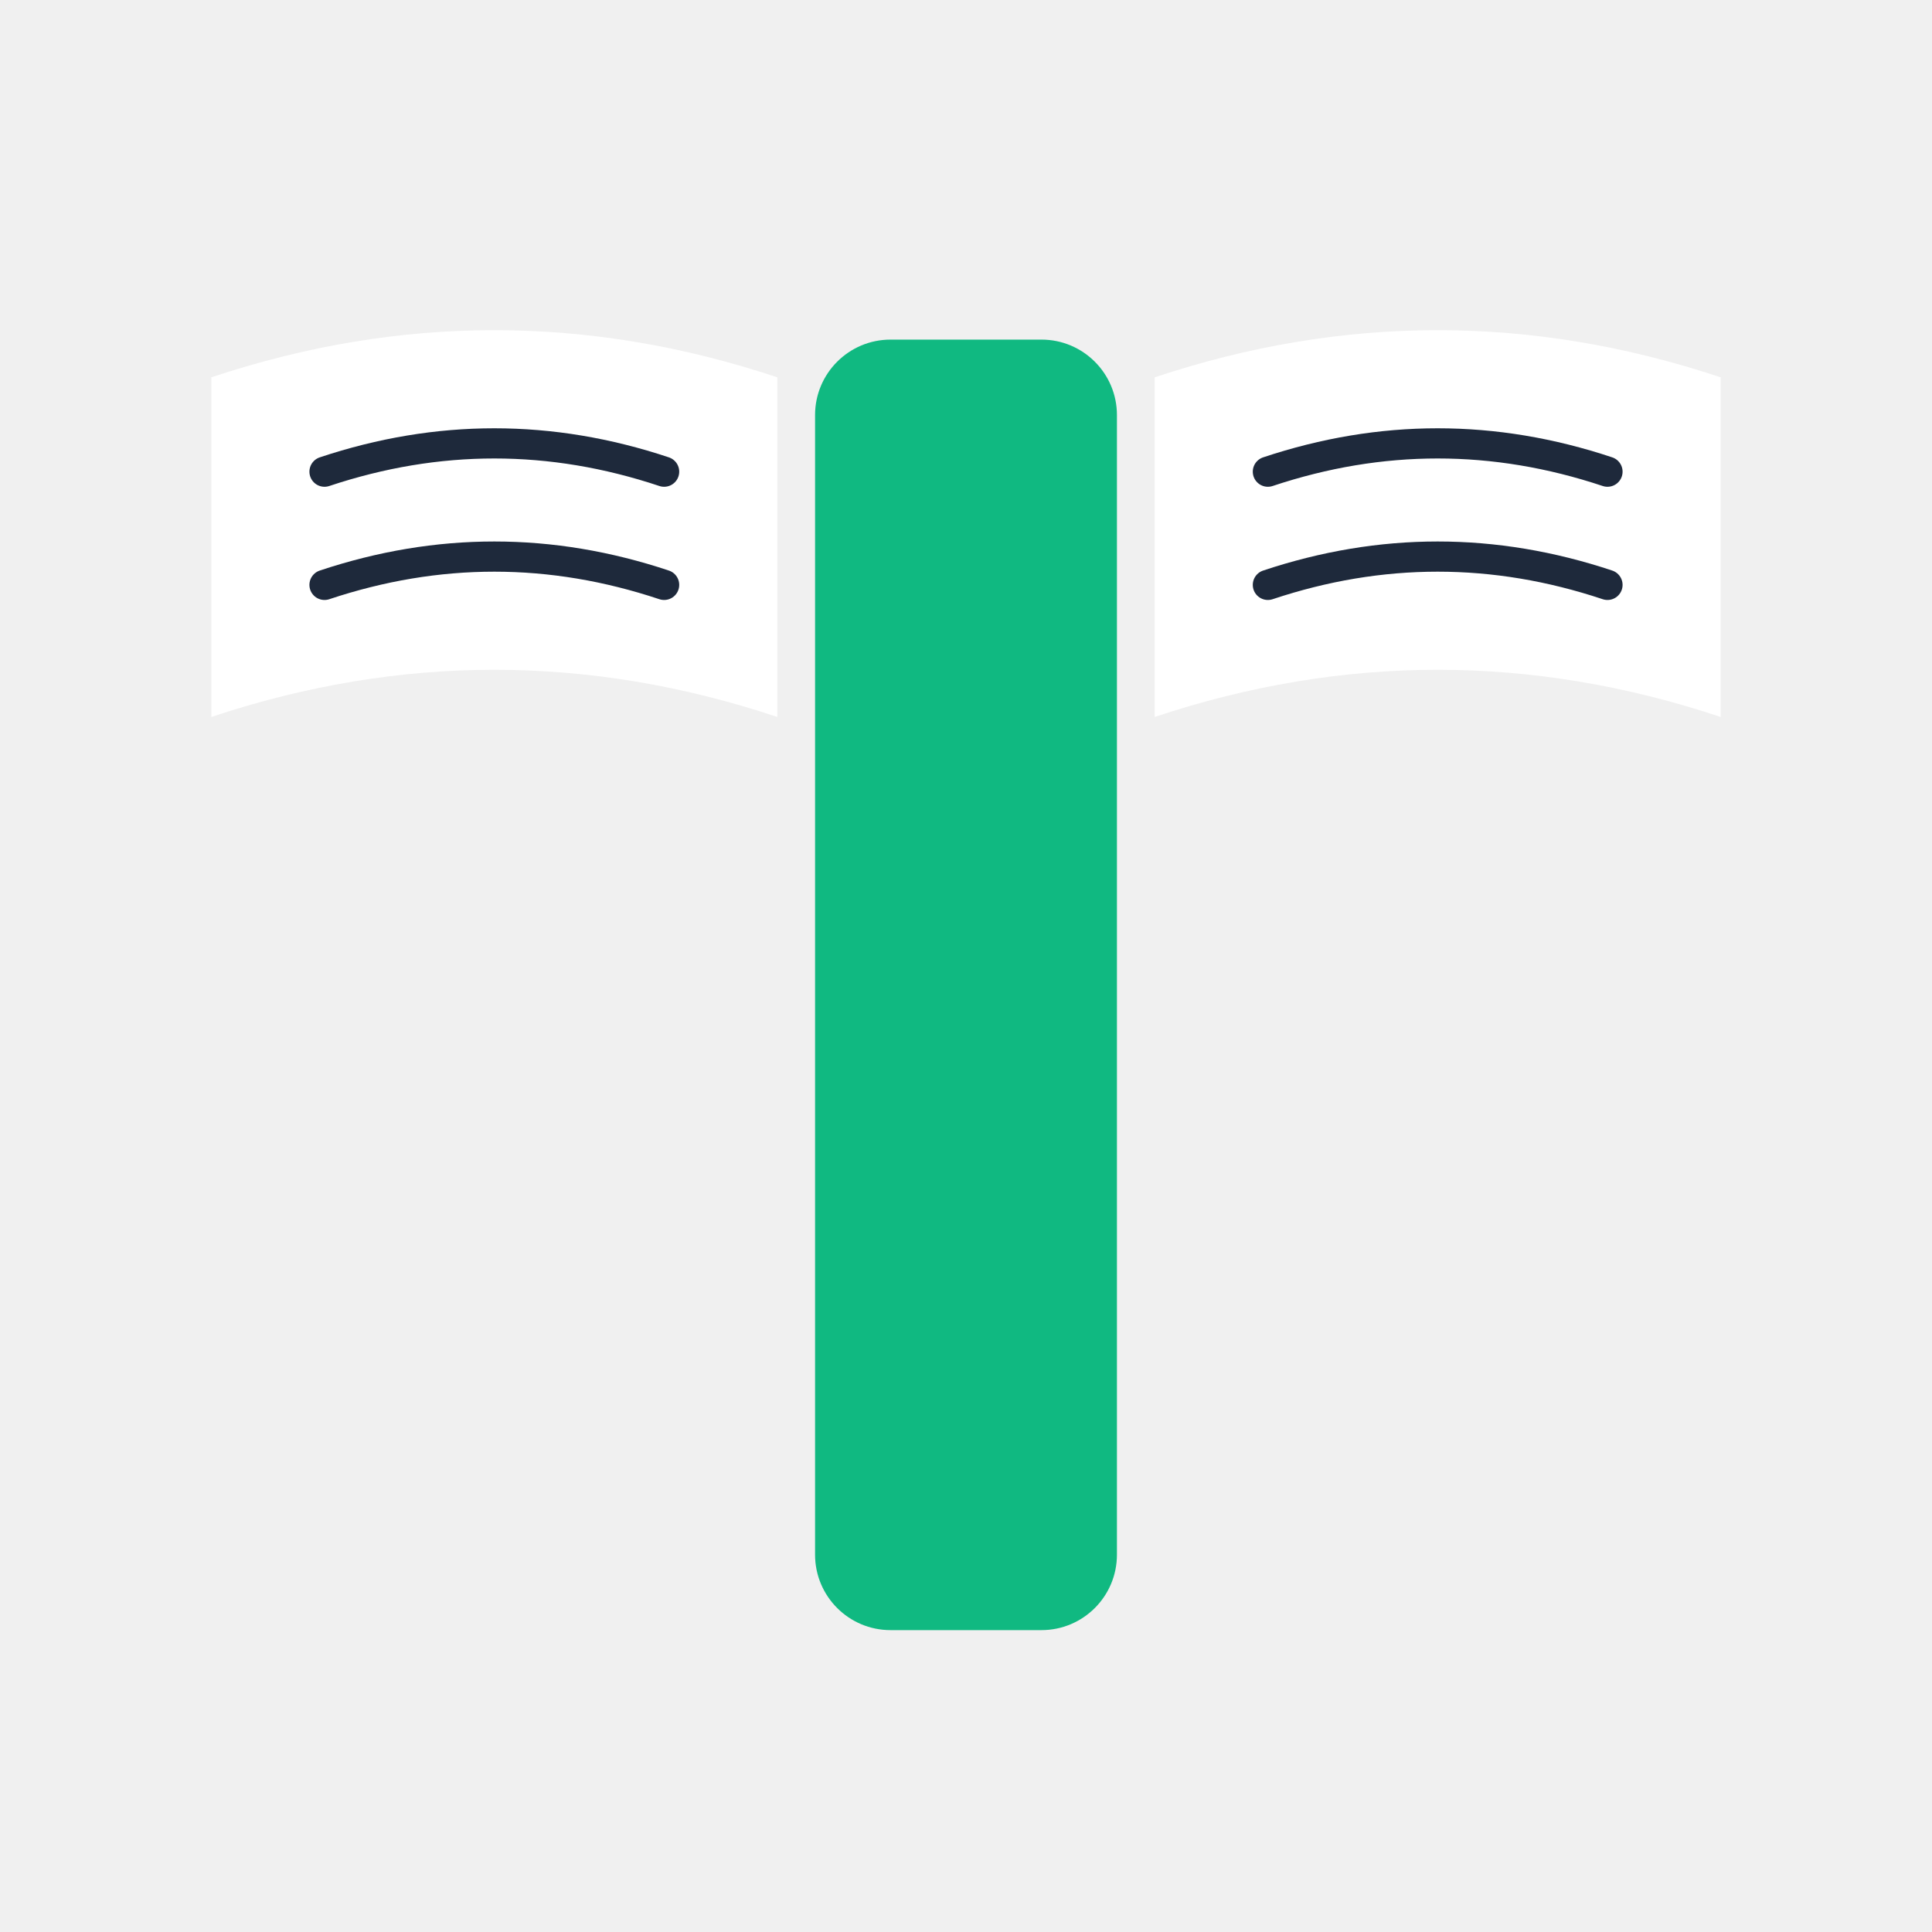
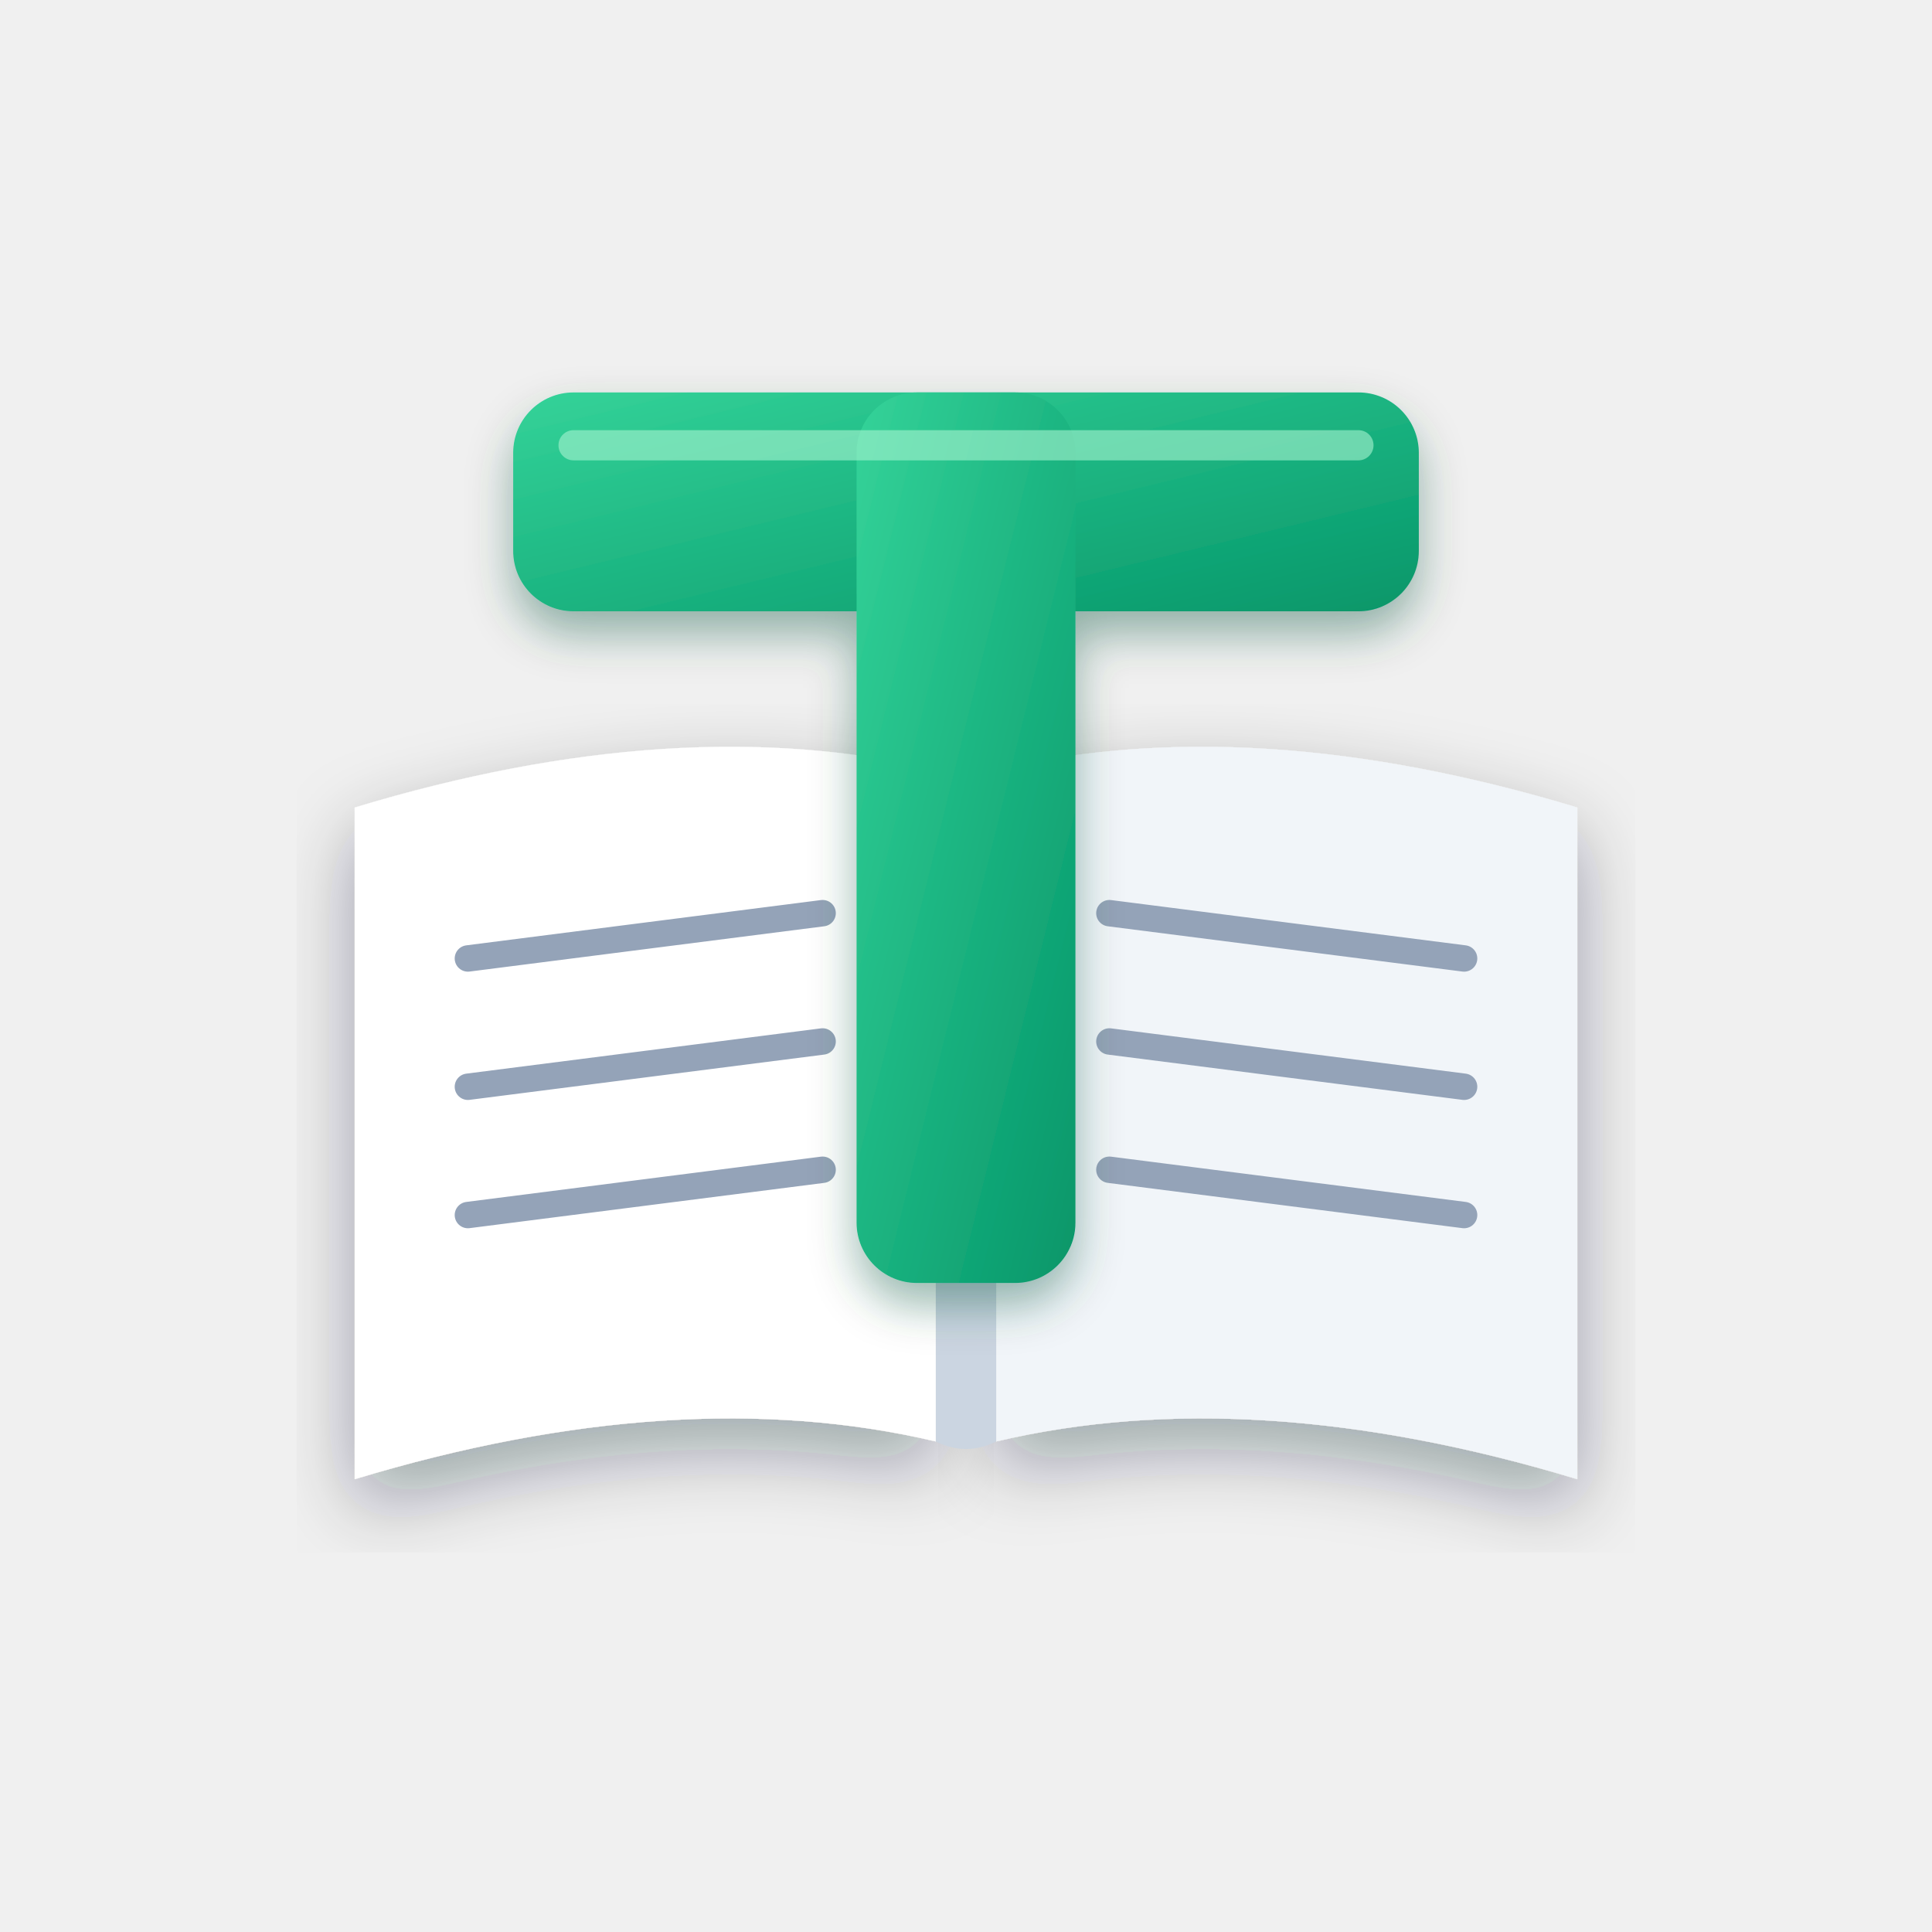
<svg xmlns="http://www.w3.org/2000/svg" width="512" height="512" viewBox="0 0 512 512" fill="none">
-   <rect x="216" y="90" width="80" height="342" rx="20" fill="#10B981" />
-   <path d="M 56,100 Q 131,75 206,100 L 206,190 Q 131,165 56,190 Z" fill="#FFFFFF" />
-   <path d="M 306,100 Q 381,75 456,100 L 456,190 Q 381,165 306,190 Z" fill="#FFFFFF" />
-   <path d="M 86,125 Q 131,110 176,125" stroke="#1E293B" stroke-width="8" stroke-linecap="round" fill="none" />
-   <path d="M 86,155 Q 131,140 176,155" stroke="#1E293B" stroke-width="8" stroke-linecap="round" fill="none" />
-   <path d="M 336,125 Q 381,110 426,125" stroke="#1E293B" stroke-width="8" stroke-linecap="round" fill="none" />
-   <path d="M 336,155 Q 381,140 426,155" stroke="#1E293B" stroke-width="8" stroke-linecap="round" fill="none" />
+   <defs>
+     <linearGradient id="tGradTrans" x1="0%" y1="0%" x2="100%" y2="100%">
+       <stop offset="0%" stop-color="#34D399" />
+       <stop offset="100%" stop-color="#059669" />
+     </linearGradient>
+     <filter id="shadowTrans" x="-10%" y="-10%" width="120%" height="120%">
+       <feDropShadow dx="0" dy="8" stdDeviation="10" flood-color="#0F172A" flood-opacity="0.35" />
+     </filter>
+     <filter id="tShadowTrans" x="-20%" y="-20%" width="140%" height="140%">
+       <feDropShadow dx="0" dy="6" stdDeviation="6" flood-color="#064E3B" flood-opacity="0.4" />
+     </filter>
+   </defs>
+   <path d="M 94,214 Q 180,188 248,204 L 248,382 Q 180,366 94,392 Z" fill="#FFFFFF" filter="url(#shadowTrans)" />
+   <path d="M 418,214 Q 332,188 264,204 L 264,382 Q 332,366 418,392 Z" fill="#F1F5F9" filter="url(#shadowTrans)" />
+   <path d="M 248,204 Q 256,208 264,204 L 264,382 Q 256,386 248,382 Z" fill="#CBD5E1" />
+   <line x1="124" y1="254" x2="218" y2="242" stroke="#94A3B8" stroke-width="7" stroke-linecap="round" />
+   <line x1="124" y1="288" x2="218" y2="276" stroke="#94A3B8" stroke-width="7" stroke-linecap="round" />
+   <line x1="124" y1="322" x2="218" y2="310" stroke="#94A3B8" stroke-width="7" stroke-linecap="round" />
+   <line x1="294" y1="242" x2="388" y2="254" stroke="#94A3B8" stroke-width="7" stroke-linecap="round" />
+   <line x1="294" y1="276" x2="388" y2="288" stroke="#94A3B8" stroke-width="7" stroke-linecap="round" />
+   <line x1="294" y1="310" x2="388" y2="322" stroke="#94A3B8" stroke-width="7" stroke-linecap="round" />
+   <g filter="url(#tShadowTrans)">
+     <rect x="136" y="104" width="240" height="58" rx="16" fill="url(#tGradTrans)" />
+     <rect x="227" y="104" width="58" height="236" rx="16" fill="url(#tGradTrans)" />
+     <rect x="148" y="114" width="216" height="8" rx="4" fill="#A7F3D0" opacity="0.6" />
+   </g>
</svg>
